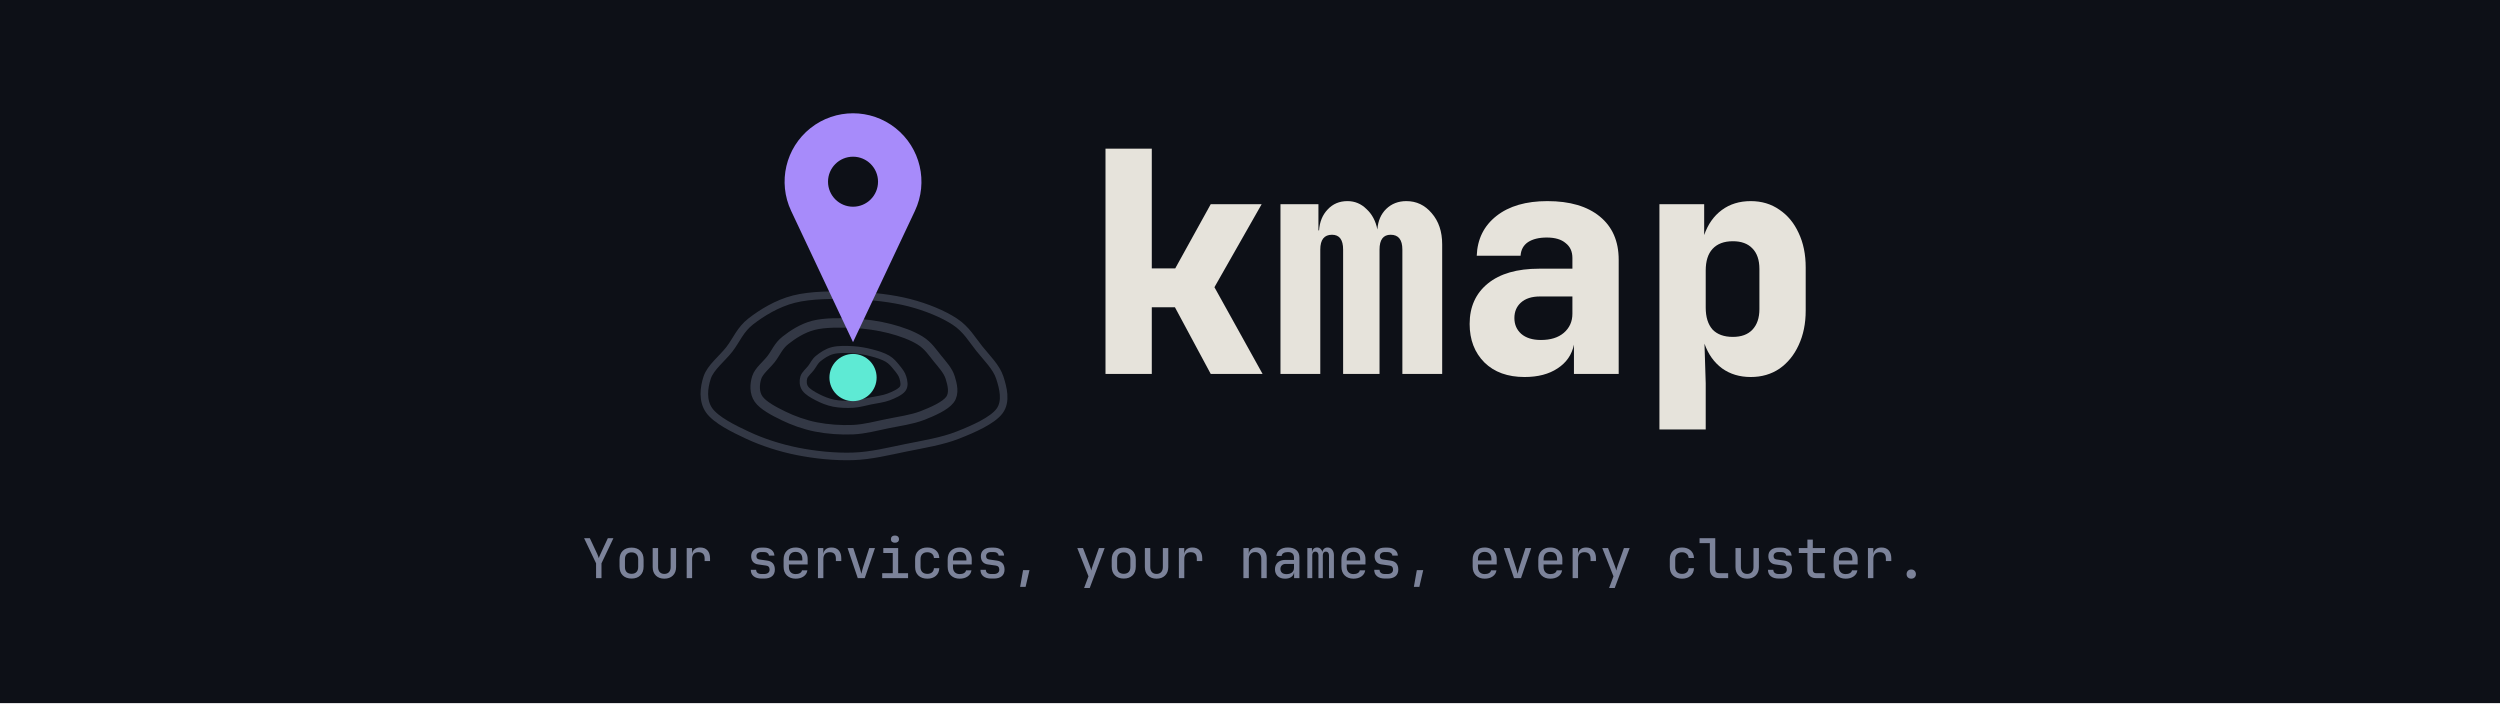
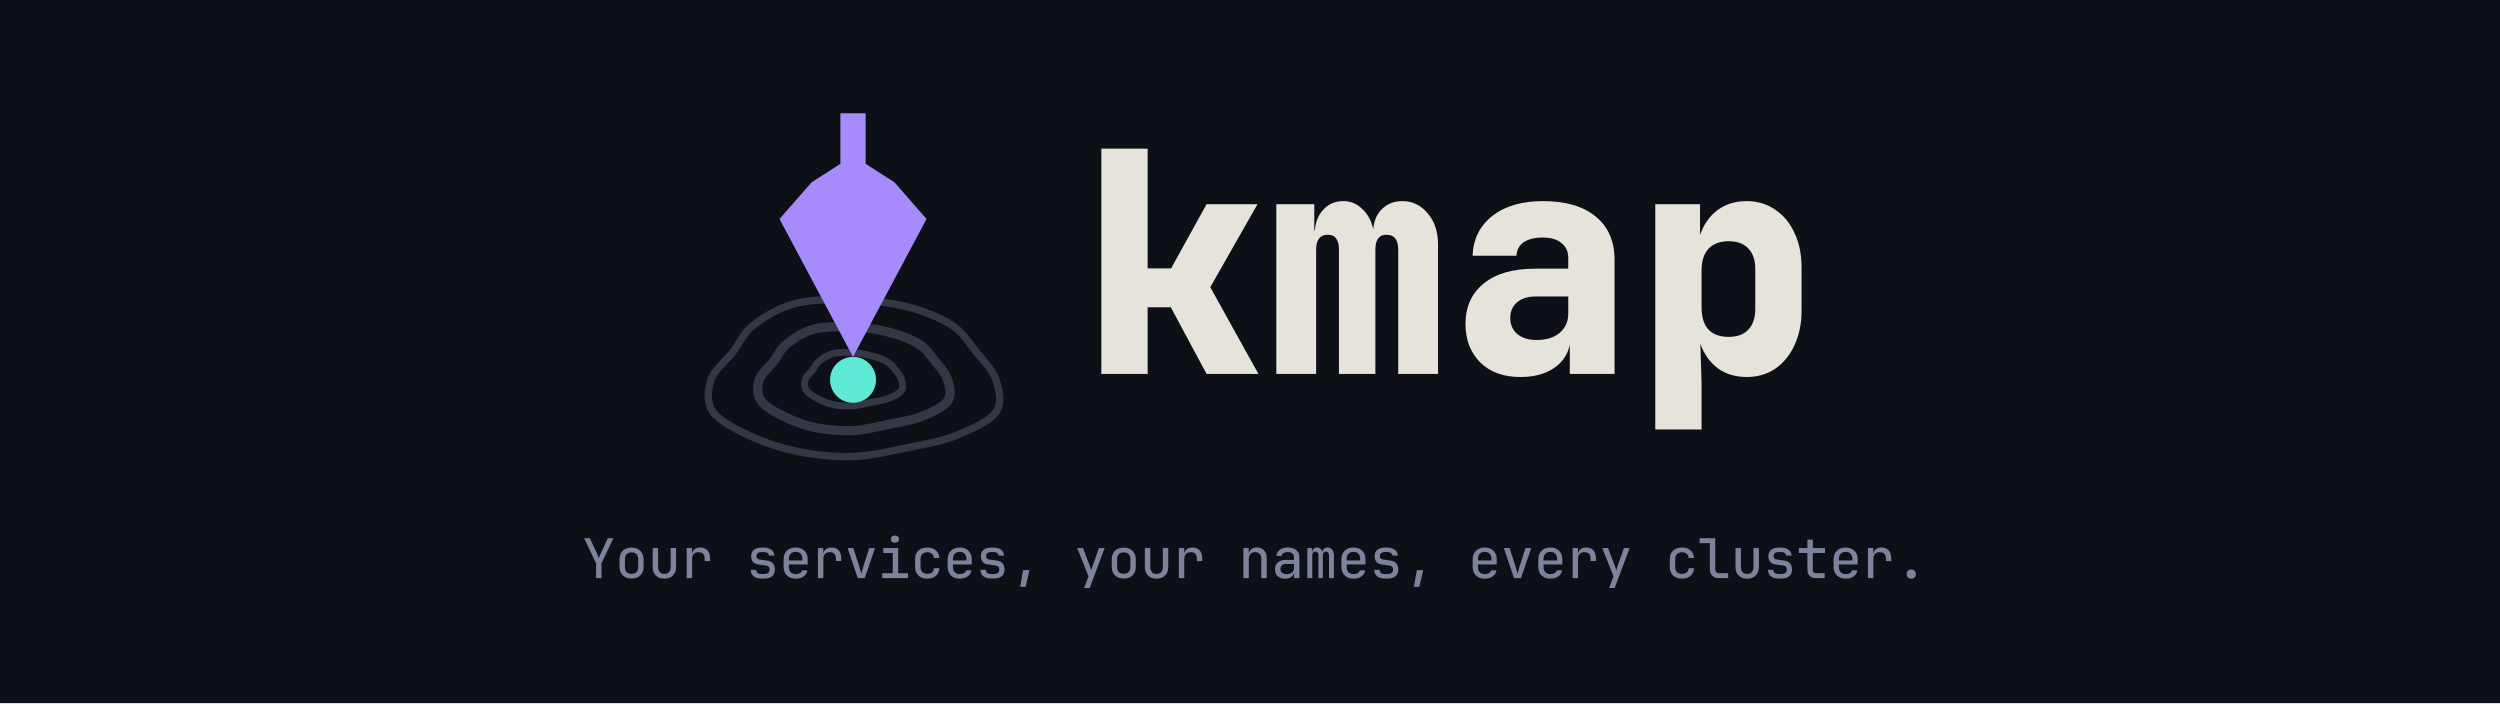
<svg xmlns="http://www.w3.org/2000/svg" viewBox="0 0 1280 360" width="1280" height="360" role="img" aria-label="kmap — Your services, your names, every cluster.">
  <rect width="1280" height="360" fill="#0D1017" />
-   <g transform="translate(331.647,53.168) scale(1.208066)">
+   <g transform="translate(334.395,58.000) scale(1.176482)">
    <g fill="none" stroke="#7C839A" stroke-opacity="0.35" stroke-linejoin="round">
      <path d="M108.13,116C108.55,117.5 109.03,119.41 108.01,120.79C106.98,122.16 104.26,123.4 102,124.25C99.74,125.1 96.96,125.4 94.46,125.91C91.96,126.42 89.61,127.15 87,127.31C84.39,127.47 81.34,127.37 78.82,126.87C76.29,126.37 73.88,125.36 71.87,124.32C69.85,123.28 67.67,122.01 66.72,120.62C65.76,119.23 65.72,117.45 66.13,116C66.55,114.55 68.18,113.29 69.2,111.95C70.23,110.6 70.77,109.14 72.3,107.91C73.83,106.68 75.94,105.18 78.39,104.57C80.84,103.95 84.25,104.05 87,104.21C89.75,104.37 92.46,104.9 94.89,105.53C97.32,106.16 99.79,106.95 101.57,107.99C103.34,109.03 104.43,110.45 105.52,111.78C106.62,113.12 107.72,114.5 108.13,116Z" stroke-width="3" />
      <path d="M128.18,116C129.08,118.92 130.07,122.67 128.09,125.36C126.11,128.05 120.72,130.43 116.32,132.13C111.92,133.82 106.59,134.53 101.7,135.52C96.81,136.51 92.08,137.85 87,138.09C81.92,138.32 76.16,137.9 71.24,136.93C66.32,135.95 61.54,134.19 57.5,132.23C53.45,130.26 48.86,127.82 46.97,125.12C45.09,122.41 45.29,118.84 46.18,116C47.08,113.16 50.31,110.73 52.33,108.1C54.36,105.47 55.34,102.61 58.34,100.24C61.34,97.86 65.54,95.06 70.32,93.85C75.1,92.64 81.62,92.75 87,92.99C92.38,93.22 97.87,94.04 102.62,95.26C107.37,96.48 112.13,98.24 115.48,100.34C118.83,102.44 120.61,105.25 122.73,107.86C124.85,110.47 127.29,113.08 128.18,116Z" stroke-width="4" />
      <path d="M149.19,116C150.62,120.39 152.1,126.09 149.13,130.15C146.16,134.22 138,137.81 131.38,140.41C124.76,143.01 116.82,144.27 109.42,145.77C102.02,147.27 94.66,149.15 87,149.4C79.34,149.66 70.86,148.77 63.44,147.29C56.01,145.81 48.67,143.41 42.43,140.51C36.19,137.61 28.89,133.98 26.01,129.89C23.14,125.81 23.76,120.31 25.19,116C26.62,111.69 31.48,108.02 34.57,104.06C37.65,100.09 39.13,95.73 43.7,92.18C48.27,88.64 54.75,84.59 61.97,82.76C69.19,80.93 78.85,80.95 87,81.2C95.15,81.46 103.7,82.43 110.89,84.28C118.07,86.13 125.16,89.04 130.11,92.29C135.06,95.54 137.39,99.84 140.57,103.79C143.75,107.75 147.76,111.61 149.19,116Z" stroke-width="3.2" />
    </g>
-     <path fill="#A78BFA" fill-rule="evenodd" d="M60.77,45.37A29,29 0 1 1 113.23,45.37L87,101ZM97.6,33A10.6,10.6 0 1 0 76.4,33A10.6,10.6 0 1 0 97.6,33Z" />
+     <path fill="#A78BFA" d="M92.5,0L92.5,22L105,30L119,46L87,106L55,46L69,30L81.5,22L81.5,0Z" />
    <circle cx="87" cy="116" r="10" fill="#5EEAD4" />
  </g>
-   <g fill="#E6E3DB" transform="translate(554.798,33.450) scale(0.158)" aria-hidden="true">
+   <g fill="#E6E3DB" transform="translate(552.673,33.450) scale(0.158)" aria-hidden="true">
    <path d="M 71,1000 V 270 h 150 v 388 h 76 L 412,450 H 577 L 424,719 580,1000 H 412 L 296,784 h -75 v 216 z" />
    <path d="M 638,1000 V 450 h 123 v 85 h 2 q 3,-42 28,-68 25,-27 64,-27 36,0 62,26 27,25 35,66 3,-42 29,-67 26,-25 65,-25 49,0 82,39 34,39 34,101 v 420 h -129 V 597 q 0,-48 -38,-48 -36,0 -36,48 v 403 h -118 V 597 q 0,-48 -36,-48 -38,0 -38,48 v 403 z" />
    <path d="m 1429.001,1010 q -82,0 -130,-47 -48,-48 -48,-125 0,-83 59,-131 59,-48 166,-48 h 108 v -35 q 0,-31 -22,-48 -21,-18 -61,-18 -38,0 -61,15 -22,15 -24,44 h -142 q 3,-81 64,-129 61,-48 165,-48 109,0 170,50 61,50 61,140 v 370 h -145 v -95 q -10,49 -53,77 -42,28 -107,28 z m 53,-120 q 47,0 74,-23 28,-24 28,-62 v -56 h -105 q -40,0 -62,20 -21,19 -21,50 0,31 22,51 23,20 64,20 z" />
    <path d="M 1866.001,1180 V 450 h 145 v 100 q 18,-52 57,-81 39,-29 94,-29 53,0 93,28 40,27 62,75 23,48 23,112 v 140 q 0,63 -23,112 -22,48 -62,76 -40,27 -93,27 -54,0 -93,-28 -39,-29 -57,-80 l 4,128 v 150 z m 238,-300 q 41,0 63,-23 23,-24 23,-67 V 660 q 0,-44 -23,-67 -22,-23 -63,-23 -43,0 -66,25 -22,24 -22,70 v 120 q 0,46 22,71 23,24 66,24 z" />
  </g>
  <g fill="#7C839A" transform="translate(298.162,268.000) scale(0.028)" aria-hidden="true">
    <path d="M 251,1000 V 729 L 32,270 h 105 l 135,288 q 12,26 19,47 8,21 10,30 3,-9 10,-30 8,-21 21,-47 L 466,270 H 568 L 350,729 v 271 z" />
    <path d="m 900,1008 q -101,0 -161,-58 -59,-58 -59,-162 V 662 q 0,-104 59,-162 60,-58 161,-58 101,0 160,58 60,58 60,162 v 126 q 0,104 -60,162 -59,58 -160,58 z m 0,-87 q 56,0 88,-31 33,-32 33,-93 V 653 q 0,-61 -33,-92 -32,-32 -88,-32 -56,0 -89,32 -32,31 -32,92 v 144 q 0,61 32,93 33,31 89,31 z" />
    <path d="m 1499.001,1010 q -97,0 -155,-57 -58,-57 -58,-155 V 450 h 99 v 348 q 0,58 30,92 31,33 84,33 54,0 85,-33 31,-34 31,-92 V 450 h 99 v 348 q 0,98 -59,155 -58,57 -156,57 z" />
    <path d="M 1908.001,1000 V 450 h 98 v 106 h 1 q 8,-54 46,-85 39,-31 103,-31 85,0 132,53 47,52 47,147 v 48 h -99 v -47 q 0,-115 -113,-115 -57,0 -87,33 -29,33 -29,94 v 347 z" />
    <path d="m 3278.002,1008 q -94,0 -146,-42 -52,-42 -52,-118 h 98 q 0,36 26,57 27,20 74,20 h 44 q 49,0 75,-21 27,-21 27,-59 0,-67 -66,-75 l -148,-21 q -59,-9 -91,-48 -32,-40 -32,-103 0,-74 50,-115 50,-41 140,-41 h 44 q 84,0 136,40 52,40 55,106 h -100 q -2,-28 -26,-46 -24,-19 -65,-19 h -44 q -45,0 -70,20 -24,20 -24,54 0,55 55,62 l 139,20 q 143,19 143,166 0,78 -52,121 -51,42 -146,42 z" />
    <path d="m 3900.002,1010 q -99,0 -160,-59 -60,-59 -60,-161 V 660 q 0,-102 60,-161 61,-59 160,-59 66,0 115,27 50,26 77,74 28,47 28,110 v 99 h -343 v 48 q 0,60 33,94 33,34 90,34 48,0 79,-18 31,-18 37,-50 h 99 q -10,70 -69,111 -59,41 -146,41 z m -123,-359 v 26 h 246 v -26 q 0,-63 -32,-97 -32,-34 -91,-34 -59,0 -91,34 -32,34 -32,97 z" />
    <path d="M 4308.002,1000 V 450 h 98 v 106 h 1 q 8,-54 46,-85 39,-31 103,-31 85,0 132,53 47,52 47,147 v 48 h -99 v -47 q 0,-115 -113,-115 -57,0 -87,33 -29,33 -29,94 v 347 z" />
    <path d="m 5036.003,1000 -186,-550 h 105 l 117,361 q 10,32 18,63 8,30 12,48 4,-18 11,-48 7,-31 17,-63 l 116,-361 h 105 l -187,550 z" />
    <path d="m 5483.003,1000 v -90 h 193 V 540 h -173 v -90 h 272 v 460 h 181 v 90 z m 233,-647 q -34,0 -54,-17 -20,-18 -20,-48 0,-31 20,-49 20,-18 54,-18 34,0 54,18 20,18 20,49 0,30 -20,48 -20,17 -54,17 z" />
    <path d="m 6308.004,1010 q -101,0 -162,-56 -61,-57 -61,-156 V 651 q 0,-98 61,-154 61,-57 162,-57 97,0 156,52 60,51 63,140 h -98 q -3,-50 -36,-77 -32,-28 -85,-28 -57,0 -91,33 -33,32 -33,91 v 147 q 0,60 33,92 34,32 91,32 54,0 86,-27 32,-27 35,-77 h 98 q -3,89 -63,141 -59,51 -156,51 z" />
    <path d="m 6900.004,1010 q -99,0 -160,-59 -60,-59 -60,-161 V 660 q 0,-102 60,-161 61,-59 160,-59 66,0 115,27 50,26 77,74 28,47 28,110 v 99 h -343 v 48 q 0,60 33,94 33,34 90,34 48,0 79,-18 31,-18 37,-50 h 99 q -10,70 -69,111 -59,41 -146,41 z m -123,-359 v 26 h 246 v -26 q 0,-63 -32,-97 -32,-34 -91,-34 -59,0 -91,34 -32,34 -32,97 z" />
    <path d="m 7478.004,1008 q -94,0 -146,-42 -52,-42 -52,-118 h 98 q 0,36 26,57 27,20 74,20 h 44 q 49,0 75,-21 27,-21 27,-59 0,-67 -66,-75 l -148,-21 q -59,-9 -91,-48 -32,-40 -32,-103 0,-74 50,-115 50,-41 140,-41 h 44 q 84,0 136,40 52,40 55,106 h -100 q -2,-28 -26,-46 -24,-19 -65,-19 h -44 q -45,0 -70,20 -24,20 -24,54 0,55 55,62 l 139,20 q 143,19 143,166 0,78 -52,121 -51,42 -146,42 z" />
    <path d="m 8005.005,1160 54,-306 h 117 l -71,306 z" />
    <path d="m 9175.006,1180 80,-213 -205,-517 h 105 l 124,325 q 8,21 16,45 8,24 11,42 3,-18 10,-42 7,-24 15,-45 l 115,-325 h 105 l -273,730 z" />
    <path d="m 9900.006,1008 q -101,0 -161,-58 -59,-58 -59,-162 V 662 q 0,-104 59,-162 60,-58 161,-58 101,0 160,58 60,58 60,162 v 126 q 0,104 -60,162 -59,58 -160,58 z m 0,-87 q 56,0 88,-31 33,-32 33,-93 V 653 q 0,-61 -33,-92 -32,-32 -88,-32 -56,0 -89,32 -32,31 -32,92 v 144 q 0,61 32,93 33,31 89,31 z" />
    <path d="m 10499.006,1010 q -97,0 -155,-57 -58,-57 -58,-155 V 450 h 99 v 348 q 0,58 30,92 31,33 84,33 54,0 85,-33 31,-34 31,-92 V 450 h 99 v 348 q 0,98 -59,155 -58,57 -156,57 z" />
    <path d="M 10908.007,1000 V 450 h 98 v 106 h 1 q 8,-54 46,-85 39,-31 103,-31 85,0 132,53 47,52 47,147 v 48 h -99 v -47 q 0,-115 -113,-115 -57,0 -87,33 -29,33 -29,94 v 347 z" />
    <path d="M 12088.008,1000 V 450 h 98 v 105 h 1 q 7,-54 45,-84 39,-31 102,-31 82,0 131,52 49,52 49,140 v 368 h -99 V 648 q 0,-60 -30,-92 -30,-32 -82,-32 -54,0 -85,34 -31,33 -31,93 v 349 z" />
    <path d="m 12849.008,1010 q -85,0 -135,-47 -49,-48 -49,-125 0,-77 51,-124 52,-47 136,-47 h 161 v -42 q 0,-101 -112,-101 -50,0 -81,19 -30,18 -32,51 h -98 q 5,-67 61,-110 56,-44 150,-44 101,0 156,48 55,48 55,135 v 377 h -97 V 899 h -2 q -7,51 -51,81 -43,30 -113,30 z m 26,-83 q 63,0 100,-30 38,-31 38,-84 v -73 h -152 q -43,0 -70,26 -26,25 -26,67 0,43 29,69 29,25 81,25 z" />
    <path d="M 13257.008,1000 V 450 h 84 v 75 h 3 q 4,-38 28,-61 25,-24 63,-24 37,0 62,22 25,22 36,59 v 0 q 6,-38 31,-59 25,-22 63,-22 52,0 84,40 32,39 32,102 v 418 h -90 V 583 q 0,-31 -16,-49 -15,-19 -41,-19 -26,0 -41,18 -15,18 -15,50 v 417 h -80 V 583 q 0,-31 -15,-49 -15,-19 -41,-19 -26,0 -42,18 -15,18 -15,50 v 417 z" />
    <path d="m 14100.009,1010 q -99,0 -160,-59 -60,-59 -60,-161 V 660 q 0,-102 60,-161 61,-59 160,-59 66,0 115,27 50,26 77,74 28,47 28,110 v 99 h -343 v 48 q 0,60 33,94 33,34 90,34 48,0 79,-18 31,-18 37,-50 h 99 q -10,70 -69,111 -59,41 -146,41 z m -123,-359 v 26 h 246 v -26 q 0,-63 -32,-97 -32,-34 -91,-34 -59,0 -91,34 -32,34 -32,97 z" />
    <path d="m 14678.009,1008 q -94,0 -146,-42 -52,-42 -52,-118 h 98 q 0,36 26,57 27,20 74,20 h 44 q 49,0 75,-21 27,-21 27,-59 0,-67 -66,-75 l -148,-21 q -59,-9 -91,-48 -32,-40 -32,-103 0,-74 50,-115 50,-41 140,-41 h 44 q 84,0 136,40 52,40 55,106 h -100 q -2,-28 -26,-46 -24,-19 -65,-19 h -44 q -45,0 -70,20 -24,20 -24,54 0,55 55,62 l 139,20 q 143,19 143,166 0,78 -52,121 -51,42 -146,42 z" />
    <path d="m 15205.009,1160 54,-306 h 117 l -71,306 z" />
    <path d="m 16500.01,1010 q -99,0 -160,-59 -60,-59 -60,-161 V 660 q 0,-102 60,-161 61,-59 160,-59 66,0 115,27 50,26 77,74 28,47 28,110 v 99 h -343 v 48 q 0,60 33,94 33,34 90,34 48,0 79,-18 31,-18 37,-50 h 99 q -10,70 -69,111 -59,41 -146,41 z m -123,-359 v 26 h 246 v -26 q 0,-63 -32,-97 -32,-34 -91,-34 -59,0 -91,34 -32,34 -32,97 z" />
    <path d="m 17036.01,1000 -186,-550 h 105 l 117,361 q 10,32 18,63 8,30 12,48 4,-18 11,-48 7,-31 17,-63 l 116,-361 h 105 l -187,550 z" />
    <path d="m 17700.01,1010 q -99,0 -160,-59 -60,-59 -60,-161 V 660 q 0,-102 60,-161 61,-59 160,-59 66,0 115,27 50,26 77,74 28,47 28,110 v 99 h -343 v 48 q 0,60 33,94 33,34 90,34 48,0 79,-18 31,-18 37,-50 h 99 q -10,70 -69,111 -59,41 -146,41 z m -123,-359 v 26 h 246 v -26 q 0,-63 -32,-97 -32,-34 -91,-34 -59,0 -91,34 -32,34 -32,97 z" />
    <path d="M 18108.012,1000 V 450 h 98 v 106 h 1 q 8,-54 46,-85 39,-31 103,-31 85,0 132,53 47,52 47,147 v 48 h -99 v -47 q 0,-115 -113,-115 -57,0 -87,33 -29,33 -29,94 v 347 z" />
    <path d="m 18775.012,1180 80,-213 -205,-517 h 105 l 124,325 q 8,21 16,45 8,24 11,42 3,-18 10,-42 7,-24 15,-45 l 115,-325 h 105 l -273,730 z" />
    <path d="m 20108.012,1010 q -101,0 -162,-56 -61,-57 -61,-156 V 651 q 0,-98 61,-154 61,-57 162,-57 97,0 156,52 60,51 63,140 h -98 q -3,-50 -36,-77 -32,-28 -85,-28 -57,0 -91,33 -33,32 -33,91 v 147 q 0,60 33,92 34,32 91,32 54,0 86,-27 32,-27 35,-77 h 98 q -3,89 -63,141 -59,51 -156,51 z" />
    <path d="m 20782.012,1000 q -75,0 -120,-44 -45,-44 -45,-117 V 360 h -188 v -90 h 287 v 568 q 0,33 18,53 19,19 51,19 h 167 v 90 z" />
    <path d="m 21299.014,1010 q -97,0 -155,-57 -58,-57 -58,-155 V 450 h 99 v 348 q 0,58 30,92 31,33 84,33 54,0 85,-33 31,-34 31,-92 V 450 h 99 v 348 q 0,98 -59,155 -58,57 -156,57 z" />
    <path d="m 21878.014,1008 q -94,0 -146,-42 -52,-42 -52,-118 h 98 q 0,36 26,57 27,20 74,20 h 44 q 49,0 75,-21 27,-21 27,-59 0,-67 -66,-75 l -148,-21 q -59,-9 -91,-48 -32,-40 -32,-103 0,-74 50,-115 50,-41 140,-41 h 44 q 84,0 136,40 52,40 55,106 h -100 q -2,-28 -26,-46 -24,-19 -65,-19 h -44 q -45,0 -70,20 -24,20 -24,54 0,55 55,62 l 139,20 q 143,19 143,166 0,78 -52,121 -51,42 -146,42 z" />
    <path d="m 22555.014,1000 q -71,0 -113,-41 -41,-41 -41,-109 V 540 h -157 v -90 h 157 V 295 h 99 v 155 h 223 v 90 h -223 v 309 q 0,27 15,44 16,17 42,17 h 161 v 90 z" />
    <path d="m 23100.014,1010 q -99,0 -160,-59 -60,-59 -60,-161 V 660 q 0,-102 60,-161 61,-59 160,-59 66,0 115,27 50,26 77,74 28,47 28,110 v 99 h -343 v 48 q 0,60 33,94 33,34 90,34 48,0 79,-18 31,-18 37,-50 h 99 q -10,70 -69,111 -59,41 -146,41 z m -123,-359 v 26 h 246 v -26 q 0,-63 -32,-97 -32,-34 -91,-34 -59,0 -91,34 -32,34 -32,97 z" />
    <path d="M 23508.014,1000 V 450 h 98 v 106 h 1 q 8,-54 46,-85 39,-31 103,-31 85,0 132,53 47,52 47,147 v 48 h -99 v -47 q 0,-115 -113,-115 -57,0 -87,33 -29,33 -29,94 v 347 z" />
    <path d="m 24300.016,1010 q -38,0 -62,-23 -23,-23 -23,-59 0,-38 23,-62 24,-24 62,-24 38,0 61,24 24,24 24,62 0,36 -24,59 -23,23 -61,23 z" />
  </g>
</svg>
